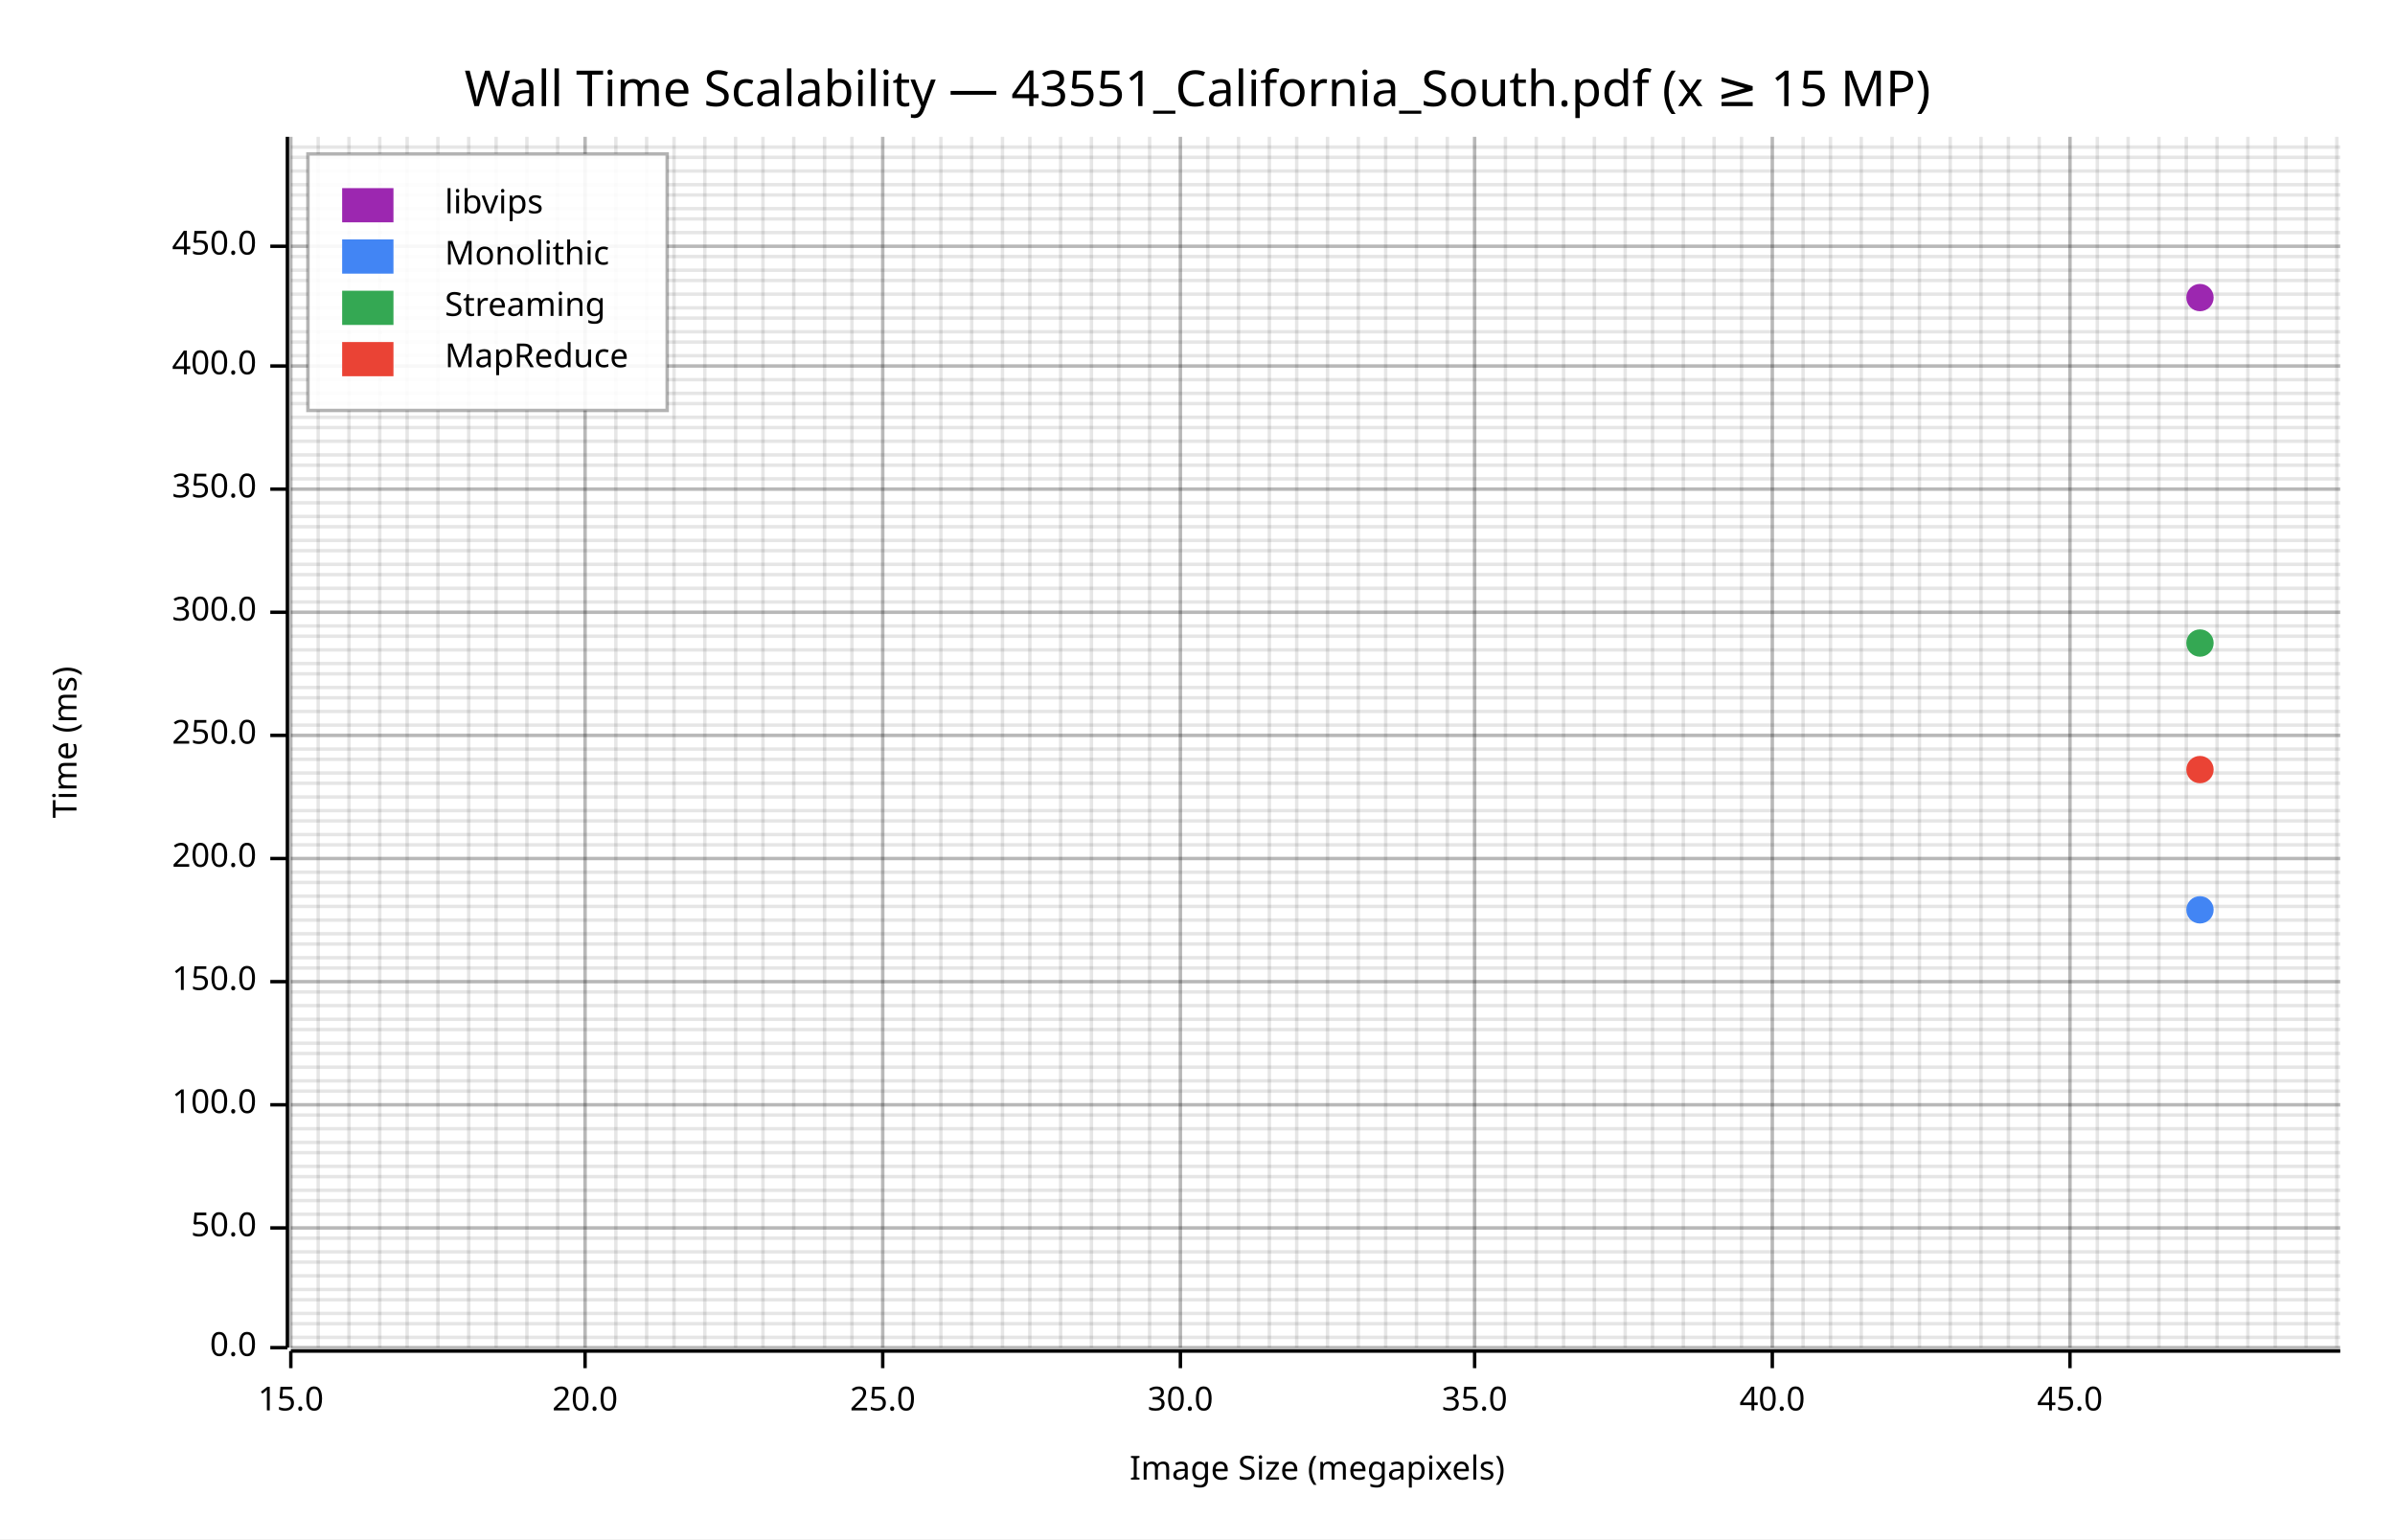
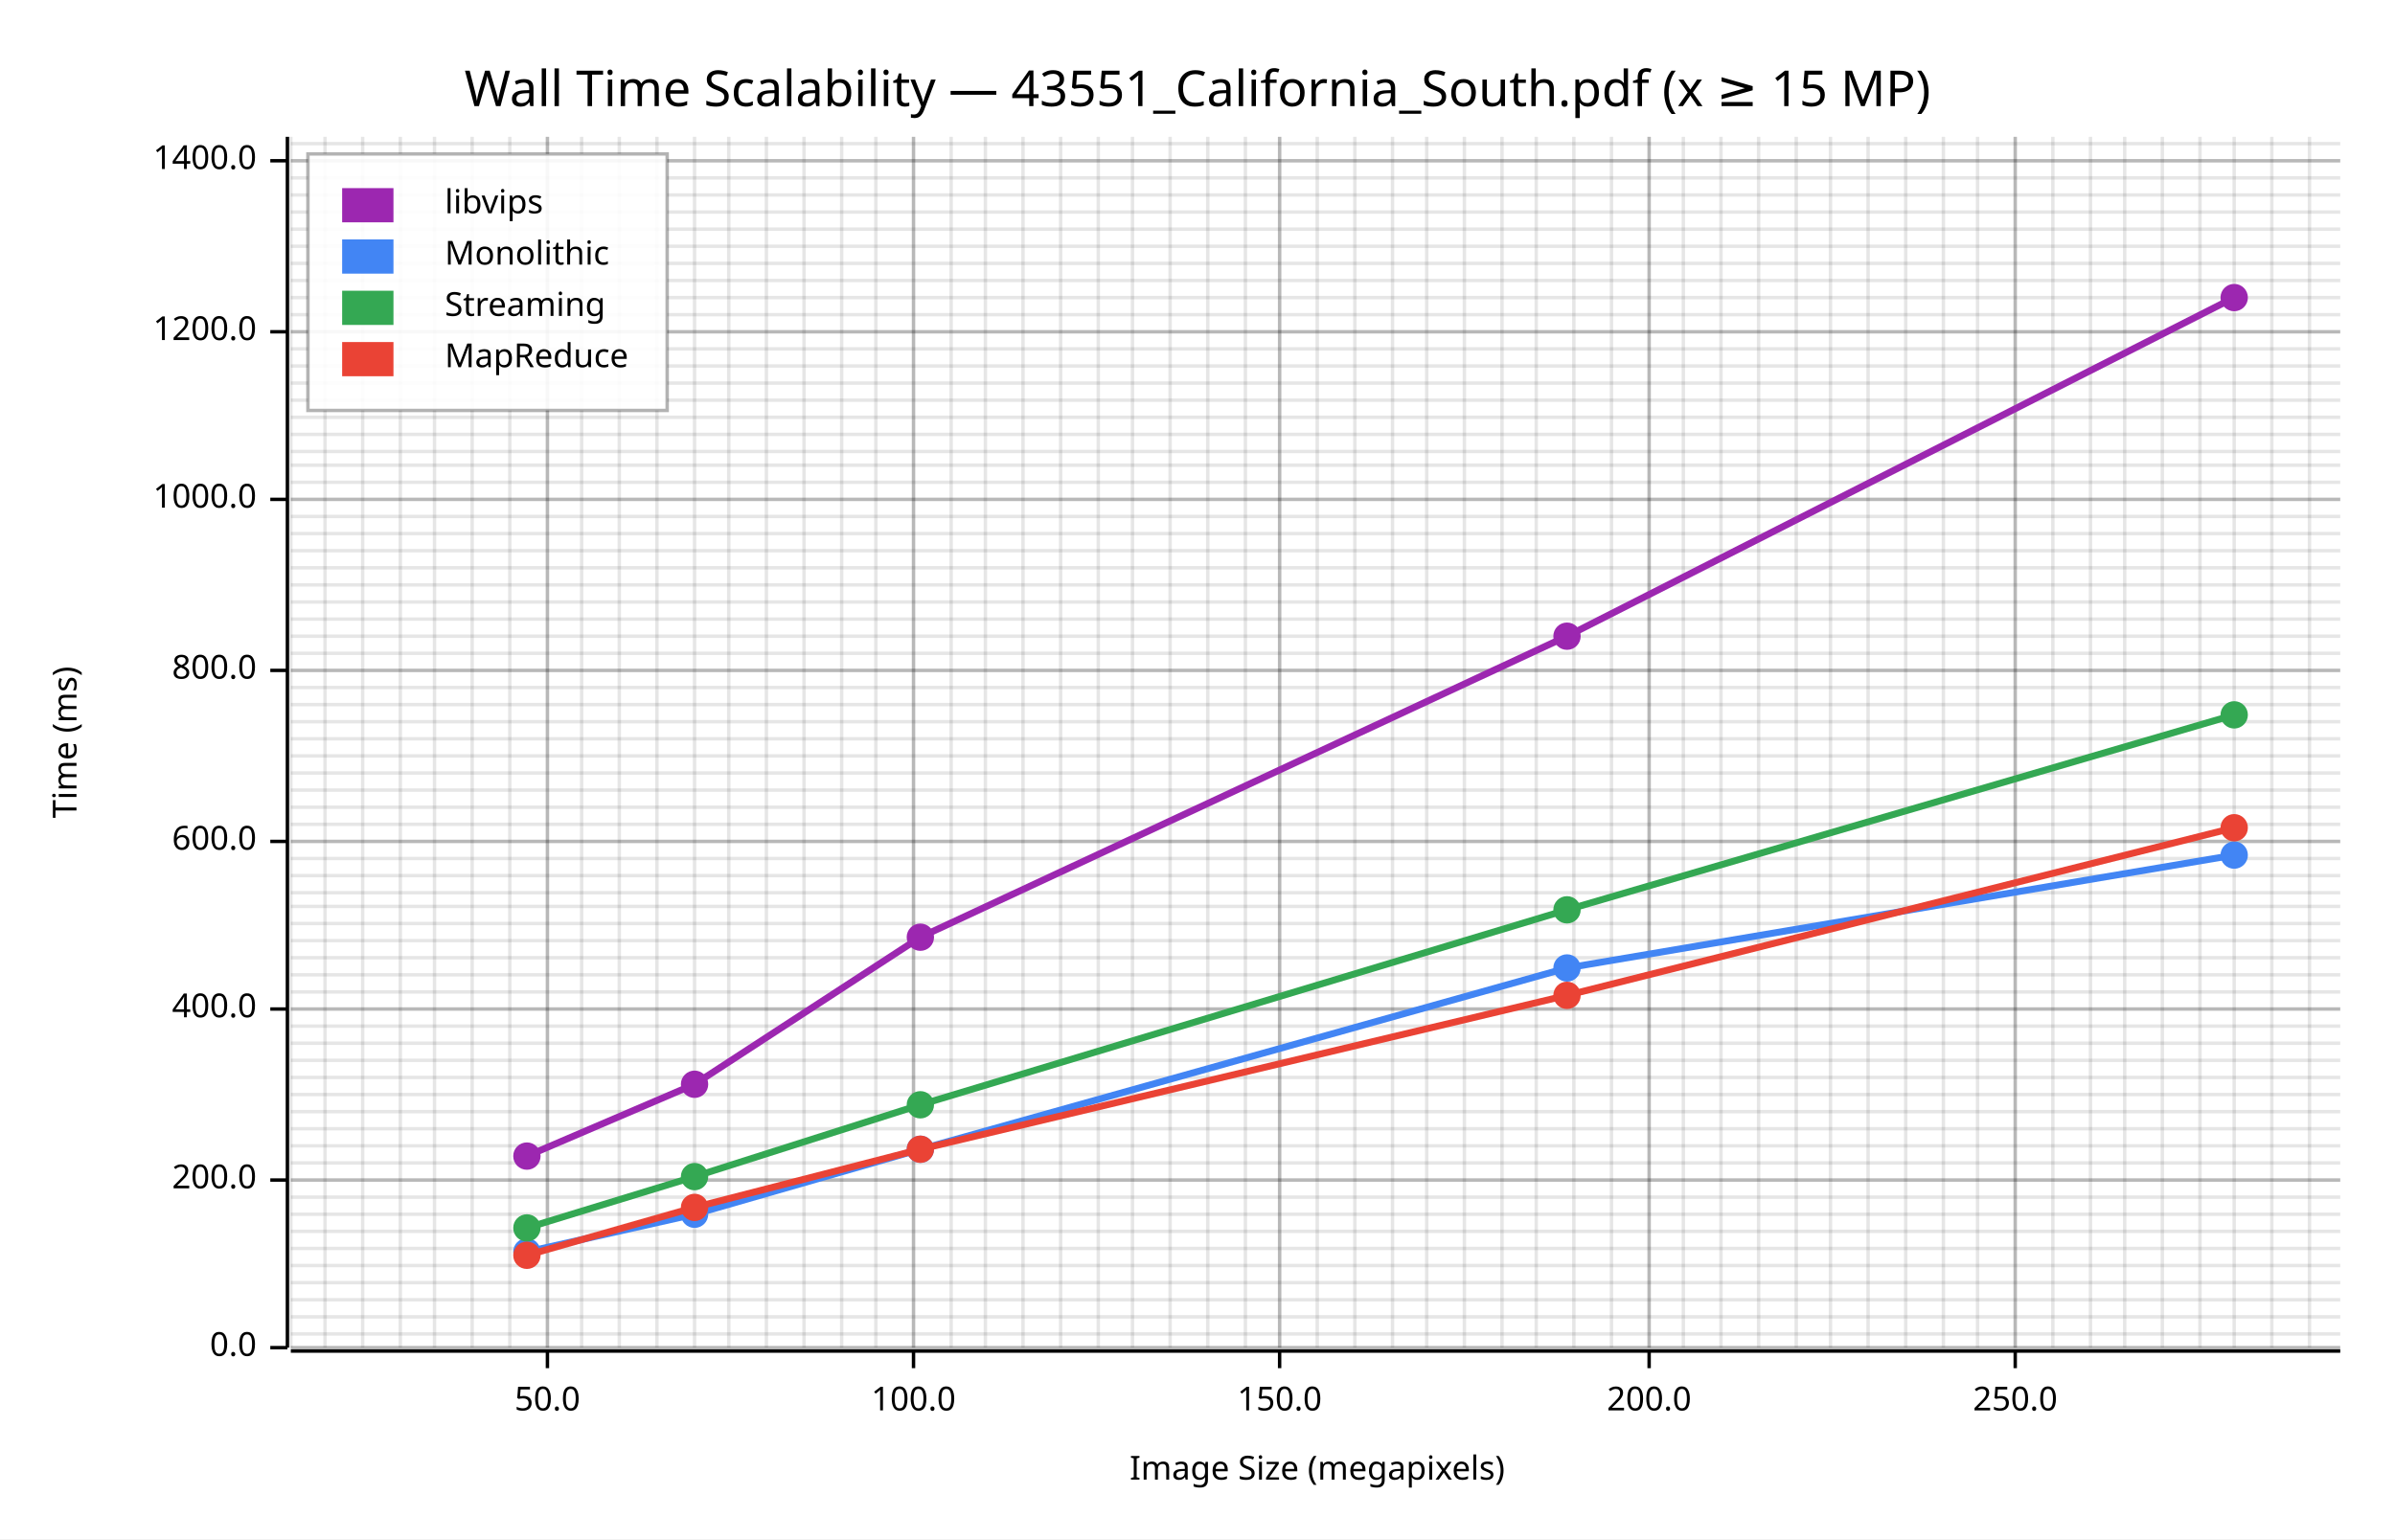
<svg xmlns="http://www.w3.org/2000/svg" width="700" height="450" viewBox="0 0 700 450">
  <rect x="0" y="0" width="700" height="450" opacity="1" fill="#FFFFFF" stroke="none" />
  <text x="350" y="20" dy="0.76em" text-anchor="middle" font-family="sans-serif" font-size="14.516" opacity="1" fill="#000000">
Wall Time Scalability — 43551_California_South.pdf  (x ≥ 15 MP)
</text>
  <line opacity="0.1" stroke="#000000" stroke-width="1" x1="85" y1="394" x2="85" y2="40" />
-   <line opacity="0.1" stroke="#000000" stroke-width="1" x1="93" y1="394" x2="93" y2="40" />
-   <line opacity="0.1" stroke="#000000" stroke-width="1" x1="102" y1="394" x2="102" y2="40" />
-   <line opacity="0.1" stroke="#000000" stroke-width="1" x1="111" y1="394" x2="111" y2="40" />
-   <line opacity="0.1" stroke="#000000" stroke-width="1" x1="119" y1="394" x2="119" y2="40" />
-   <line opacity="0.1" stroke="#000000" stroke-width="1" x1="128" y1="394" x2="128" y2="40" />
-   <line opacity="0.1" stroke="#000000" stroke-width="1" x1="137" y1="394" x2="137" y2="40" />
-   <line opacity="0.1" stroke="#000000" stroke-width="1" x1="145" y1="394" x2="145" y2="40" />
-   <line opacity="0.1" stroke="#000000" stroke-width="1" x1="154" y1="394" x2="154" y2="40" />
-   <line opacity="0.1" stroke="#000000" stroke-width="1" x1="163" y1="394" x2="163" y2="40" />
-   <line opacity="0.1" stroke="#000000" stroke-width="1" x1="171" y1="394" x2="171" y2="40" />
-   <line opacity="0.1" stroke="#000000" stroke-width="1" x1="180" y1="394" x2="180" y2="40" />
-   <line opacity="0.1" stroke="#000000" stroke-width="1" x1="189" y1="394" x2="189" y2="40" />
-   <line opacity="0.1" stroke="#000000" stroke-width="1" x1="197" y1="394" x2="197" y2="40" />
-   <line opacity="0.1" stroke="#000000" stroke-width="1" x1="206" y1="394" x2="206" y2="40" />
-   <line opacity="0.1" stroke="#000000" stroke-width="1" x1="215" y1="394" x2="215" y2="40" />
-   <line opacity="0.1" stroke="#000000" stroke-width="1" x1="223" y1="394" x2="223" y2="40" />
-   <line opacity="0.1" stroke="#000000" stroke-width="1" x1="232" y1="394" x2="232" y2="40" />
-   <line opacity="0.1" stroke="#000000" stroke-width="1" x1="241" y1="394" x2="241" y2="40" />
-   <line opacity="0.1" stroke="#000000" stroke-width="1" x1="249" y1="394" x2="249" y2="40" />
-   <line opacity="0.1" stroke="#000000" stroke-width="1" x1="258" y1="394" x2="258" y2="40" />
+   <line opacity="0.1" stroke="#000000" stroke-width="1" x1="95" y1="394" x2="95" y2="40" />
+   <line opacity="0.1" stroke="#000000" stroke-width="1" x1="106" y1="394" x2="106" y2="40" />
+   <line opacity="0.1" stroke="#000000" stroke-width="1" x1="117" y1="394" x2="117" y2="40" />
+   <line opacity="0.1" stroke="#000000" stroke-width="1" x1="127" y1="394" x2="127" y2="40" />
+   <line opacity="0.1" stroke="#000000" stroke-width="1" x1="138" y1="394" x2="138" y2="40" />
+   <line opacity="0.1" stroke="#000000" stroke-width="1" x1="149" y1="394" x2="149" y2="40" />
+   <line opacity="0.1" stroke="#000000" stroke-width="1" x1="160" y1="394" x2="160" y2="40" />
+   <line opacity="0.1" stroke="#000000" stroke-width="1" x1="170" y1="394" x2="170" y2="40" />
+   <line opacity="0.1" stroke="#000000" stroke-width="1" x1="181" y1="394" x2="181" y2="40" />
+   <line opacity="0.1" stroke="#000000" stroke-width="1" x1="192" y1="394" x2="192" y2="40" />
+   <line opacity="0.1" stroke="#000000" stroke-width="1" x1="203" y1="394" x2="203" y2="40" />
+   <line opacity="0.1" stroke="#000000" stroke-width="1" x1="213" y1="394" x2="213" y2="40" />
+   <line opacity="0.1" stroke="#000000" stroke-width="1" x1="224" y1="394" x2="224" y2="40" />
+   <line opacity="0.1" stroke="#000000" stroke-width="1" x1="235" y1="394" x2="235" y2="40" />
+   <line opacity="0.1" stroke="#000000" stroke-width="1" x1="246" y1="394" x2="246" y2="40" />
+   <line opacity="0.1" stroke="#000000" stroke-width="1" x1="256" y1="394" x2="256" y2="40" />
  <line opacity="0.1" stroke="#000000" stroke-width="1" x1="267" y1="394" x2="267" y2="40" />
-   <line opacity="0.1" stroke="#000000" stroke-width="1" x1="275" y1="394" x2="275" y2="40" />
-   <line opacity="0.1" stroke="#000000" stroke-width="1" x1="284" y1="394" x2="284" y2="40" />
-   <line opacity="0.1" stroke="#000000" stroke-width="1" x1="293" y1="394" x2="293" y2="40" />
-   <line opacity="0.1" stroke="#000000" stroke-width="1" x1="301" y1="394" x2="301" y2="40" />
+   <line opacity="0.1" stroke="#000000" stroke-width="1" x1="278" y1="394" x2="278" y2="40" />
+   <line opacity="0.1" stroke="#000000" stroke-width="1" x1="288" y1="394" x2="288" y2="40" />
+   <line opacity="0.1" stroke="#000000" stroke-width="1" x1="299" y1="394" x2="299" y2="40" />
  <line opacity="0.1" stroke="#000000" stroke-width="1" x1="310" y1="394" x2="310" y2="40" />
-   <line opacity="0.1" stroke="#000000" stroke-width="1" x1="319" y1="394" x2="319" y2="40" />
-   <line opacity="0.1" stroke="#000000" stroke-width="1" x1="327" y1="394" x2="327" y2="40" />
-   <line opacity="0.1" stroke="#000000" stroke-width="1" x1="336" y1="394" x2="336" y2="40" />
-   <line opacity="0.1" stroke="#000000" stroke-width="1" x1="345" y1="394" x2="345" y2="40" />
+   <line opacity="0.1" stroke="#000000" stroke-width="1" x1="321" y1="394" x2="321" y2="40" />
+   <line opacity="0.1" stroke="#000000" stroke-width="1" x1="331" y1="394" x2="331" y2="40" />
+   <line opacity="0.1" stroke="#000000" stroke-width="1" x1="342" y1="394" x2="342" y2="40" />
  <line opacity="0.1" stroke="#000000" stroke-width="1" x1="353" y1="394" x2="353" y2="40" />
-   <line opacity="0.1" stroke="#000000" stroke-width="1" x1="362" y1="394" x2="362" y2="40" />
-   <line opacity="0.1" stroke="#000000" stroke-width="1" x1="371" y1="394" x2="371" y2="40" />
-   <line opacity="0.1" stroke="#000000" stroke-width="1" x1="379" y1="394" x2="379" y2="40" />
-   <line opacity="0.1" stroke="#000000" stroke-width="1" x1="388" y1="394" x2="388" y2="40" />
-   <line opacity="0.1" stroke="#000000" stroke-width="1" x1="397" y1="394" x2="397" y2="40" />
-   <line opacity="0.1" stroke="#000000" stroke-width="1" x1="405" y1="394" x2="405" y2="40" />
-   <line opacity="0.1" stroke="#000000" stroke-width="1" x1="414" y1="394" x2="414" y2="40" />
-   <line opacity="0.1" stroke="#000000" stroke-width="1" x1="423" y1="394" x2="423" y2="40" />
-   <line opacity="0.1" stroke="#000000" stroke-width="1" x1="431" y1="394" x2="431" y2="40" />
-   <line opacity="0.1" stroke="#000000" stroke-width="1" x1="440" y1="394" x2="440" y2="40" />
+   <line opacity="0.1" stroke="#000000" stroke-width="1" x1="364" y1="394" x2="364" y2="40" />
+   <line opacity="0.1" stroke="#000000" stroke-width="1" x1="374" y1="394" x2="374" y2="40" />
+   <line opacity="0.1" stroke="#000000" stroke-width="1" x1="385" y1="394" x2="385" y2="40" />
+   <line opacity="0.1" stroke="#000000" stroke-width="1" x1="396" y1="394" x2="396" y2="40" />
+   <line opacity="0.1" stroke="#000000" stroke-width="1" x1="407" y1="394" x2="407" y2="40" />
+   <line opacity="0.1" stroke="#000000" stroke-width="1" x1="417" y1="394" x2="417" y2="40" />
+   <line opacity="0.1" stroke="#000000" stroke-width="1" x1="428" y1="394" x2="428" y2="40" />
+   <line opacity="0.1" stroke="#000000" stroke-width="1" x1="439" y1="394" x2="439" y2="40" />
  <line opacity="0.1" stroke="#000000" stroke-width="1" x1="449" y1="394" x2="449" y2="40" />
-   <line opacity="0.1" stroke="#000000" stroke-width="1" x1="457" y1="394" x2="457" y2="40" />
-   <line opacity="0.1" stroke="#000000" stroke-width="1" x1="466" y1="394" x2="466" y2="40" />
-   <line opacity="0.1" stroke="#000000" stroke-width="1" x1="475" y1="394" x2="475" y2="40" />
-   <line opacity="0.1" stroke="#000000" stroke-width="1" x1="483" y1="394" x2="483" y2="40" />
+   <line opacity="0.1" stroke="#000000" stroke-width="1" x1="460" y1="394" x2="460" y2="40" />
+   <line opacity="0.1" stroke="#000000" stroke-width="1" x1="471" y1="394" x2="471" y2="40" />
+   <line opacity="0.1" stroke="#000000" stroke-width="1" x1="482" y1="394" x2="482" y2="40" />
  <line opacity="0.1" stroke="#000000" stroke-width="1" x1="492" y1="394" x2="492" y2="40" />
-   <line opacity="0.1" stroke="#000000" stroke-width="1" x1="501" y1="394" x2="501" y2="40" />
-   <line opacity="0.1" stroke="#000000" stroke-width="1" x1="509" y1="394" x2="509" y2="40" />
-   <line opacity="0.1" stroke="#000000" stroke-width="1" x1="518" y1="394" x2="518" y2="40" />
-   <line opacity="0.1" stroke="#000000" stroke-width="1" x1="527" y1="394" x2="527" y2="40" />
+   <line opacity="0.1" stroke="#000000" stroke-width="1" x1="503" y1="394" x2="503" y2="40" />
+   <line opacity="0.1" stroke="#000000" stroke-width="1" x1="514" y1="394" x2="514" y2="40" />
+   <line opacity="0.1" stroke="#000000" stroke-width="1" x1="525" y1="394" x2="525" y2="40" />
  <line opacity="0.1" stroke="#000000" stroke-width="1" x1="535" y1="394" x2="535" y2="40" />
-   <line opacity="0.1" stroke="#000000" stroke-width="1" x1="544" y1="394" x2="544" y2="40" />
-   <line opacity="0.1" stroke="#000000" stroke-width="1" x1="553" y1="394" x2="553" y2="40" />
-   <line opacity="0.1" stroke="#000000" stroke-width="1" x1="561" y1="394" x2="561" y2="40" />
-   <line opacity="0.1" stroke="#000000" stroke-width="1" x1="570" y1="394" x2="570" y2="40" />
-   <line opacity="0.1" stroke="#000000" stroke-width="1" x1="579" y1="394" x2="579" y2="40" />
-   <line opacity="0.1" stroke="#000000" stroke-width="1" x1="587" y1="394" x2="587" y2="40" />
-   <line opacity="0.1" stroke="#000000" stroke-width="1" x1="596" y1="394" x2="596" y2="40" />
-   <line opacity="0.1" stroke="#000000" stroke-width="1" x1="605" y1="394" x2="605" y2="40" />
-   <line opacity="0.1" stroke="#000000" stroke-width="1" x1="613" y1="394" x2="613" y2="40" />
-   <line opacity="0.1" stroke="#000000" stroke-width="1" x1="622" y1="394" x2="622" y2="40" />
-   <line opacity="0.1" stroke="#000000" stroke-width="1" x1="631" y1="394" x2="631" y2="40" />
-   <line opacity="0.1" stroke="#000000" stroke-width="1" x1="639" y1="394" x2="639" y2="40" />
-   <line opacity="0.1" stroke="#000000" stroke-width="1" x1="648" y1="394" x2="648" y2="40" />
-   <line opacity="0.1" stroke="#000000" stroke-width="1" x1="657" y1="394" x2="657" y2="40" />
-   <line opacity="0.1" stroke="#000000" stroke-width="1" x1="665" y1="394" x2="665" y2="40" />
-   <line opacity="0.1" stroke="#000000" stroke-width="1" x1="674" y1="394" x2="674" y2="40" />
-   <line opacity="0.1" stroke="#000000" stroke-width="1" x1="683" y1="394" x2="683" y2="40" />
+   <line opacity="0.1" stroke="#000000" stroke-width="1" x1="546" y1="394" x2="546" y2="40" />
+   <line opacity="0.1" stroke="#000000" stroke-width="1" x1="557" y1="394" x2="557" y2="40" />
+   <line opacity="0.1" stroke="#000000" stroke-width="1" x1="568" y1="394" x2="568" y2="40" />
+   <line opacity="0.1" stroke="#000000" stroke-width="1" x1="578" y1="394" x2="578" y2="40" />
+   <line opacity="0.1" stroke="#000000" stroke-width="1" x1="589" y1="394" x2="589" y2="40" />
+   <line opacity="0.1" stroke="#000000" stroke-width="1" x1="600" y1="394" x2="600" y2="40" />
+   <line opacity="0.1" stroke="#000000" stroke-width="1" x1="611" y1="394" x2="611" y2="40" />
+   <line opacity="0.1" stroke="#000000" stroke-width="1" x1="621" y1="394" x2="621" y2="40" />
+   <line opacity="0.1" stroke="#000000" stroke-width="1" x1="632" y1="394" x2="632" y2="40" />
+   <line opacity="0.1" stroke="#000000" stroke-width="1" x1="643" y1="394" x2="643" y2="40" />
+   <line opacity="0.1" stroke="#000000" stroke-width="1" x1="653" y1="394" x2="653" y2="40" />
+   <line opacity="0.1" stroke="#000000" stroke-width="1" x1="664" y1="394" x2="664" y2="40" />
+   <line opacity="0.1" stroke="#000000" stroke-width="1" x1="675" y1="394" x2="675" y2="40" />
  <line opacity="0.1" stroke="#000000" stroke-width="1" x1="85" y1="394" x2="684" y2="394" />
-   <line opacity="0.1" stroke="#000000" stroke-width="1" x1="85" y1="391" x2="684" y2="391" />
-   <line opacity="0.1" stroke="#000000" stroke-width="1" x1="85" y1="387" x2="684" y2="387" />
-   <line opacity="0.1" stroke="#000000" stroke-width="1" x1="85" y1="384" x2="684" y2="384" />
+   <line opacity="0.1" stroke="#000000" stroke-width="1" x1="85" y1="390" x2="684" y2="390" />
+   <line opacity="0.1" stroke="#000000" stroke-width="1" x1="85" y1="385" x2="684" y2="385" />
  <line opacity="0.1" stroke="#000000" stroke-width="1" x1="85" y1="380" x2="684" y2="380" />
-   <line opacity="0.1" stroke="#000000" stroke-width="1" x1="85" y1="377" x2="684" y2="377" />
-   <line opacity="0.1" stroke="#000000" stroke-width="1" x1="85" y1="373" x2="684" y2="373" />
-   <line opacity="0.1" stroke="#000000" stroke-width="1" x1="85" y1="369" x2="684" y2="369" />
-   <line opacity="0.1" stroke="#000000" stroke-width="1" x1="85" y1="366" x2="684" y2="366" />
-   <line opacity="0.1" stroke="#000000" stroke-width="1" x1="85" y1="362" x2="684" y2="362" />
-   <line opacity="0.1" stroke="#000000" stroke-width="1" x1="85" y1="359" x2="684" y2="359" />
+   <line opacity="0.1" stroke="#000000" stroke-width="1" x1="85" y1="375" x2="684" y2="375" />
+   <line opacity="0.1" stroke="#000000" stroke-width="1" x1="85" y1="370" x2="684" y2="370" />
+   <line opacity="0.1" stroke="#000000" stroke-width="1" x1="85" y1="365" x2="684" y2="365" />
+   <line opacity="0.1" stroke="#000000" stroke-width="1" x1="85" y1="360" x2="684" y2="360" />
  <line opacity="0.1" stroke="#000000" stroke-width="1" x1="85" y1="355" x2="684" y2="355" />
-   <line opacity="0.1" stroke="#000000" stroke-width="1" x1="85" y1="351" x2="684" y2="351" />
-   <line opacity="0.1" stroke="#000000" stroke-width="1" x1="85" y1="348" x2="684" y2="348" />
-   <line opacity="0.1" stroke="#000000" stroke-width="1" x1="85" y1="344" x2="684" y2="344" />
-   <line opacity="0.1" stroke="#000000" stroke-width="1" x1="85" y1="341" x2="684" y2="341" />
-   <line opacity="0.1" stroke="#000000" stroke-width="1" x1="85" y1="337" x2="684" y2="337" />
-   <line opacity="0.1" stroke="#000000" stroke-width="1" x1="85" y1="334" x2="684" y2="334" />
+   <line opacity="0.1" stroke="#000000" stroke-width="1" x1="85" y1="350" x2="684" y2="350" />
+   <line opacity="0.1" stroke="#000000" stroke-width="1" x1="85" y1="345" x2="684" y2="345" />
+   <line opacity="0.1" stroke="#000000" stroke-width="1" x1="85" y1="340" x2="684" y2="340" />
+   <line opacity="0.1" stroke="#000000" stroke-width="1" x1="85" y1="335" x2="684" y2="335" />
  <line opacity="0.1" stroke="#000000" stroke-width="1" x1="85" y1="330" x2="684" y2="330" />
-   <line opacity="0.1" stroke="#000000" stroke-width="1" x1="85" y1="326" x2="684" y2="326" />
-   <line opacity="0.1" stroke="#000000" stroke-width="1" x1="85" y1="323" x2="684" y2="323" />
-   <line opacity="0.1" stroke="#000000" stroke-width="1" x1="85" y1="319" x2="684" y2="319" />
-   <line opacity="0.1" stroke="#000000" stroke-width="1" x1="85" y1="316" x2="684" y2="316" />
-   <line opacity="0.1" stroke="#000000" stroke-width="1" x1="85" y1="312" x2="684" y2="312" />
-   <line opacity="0.1" stroke="#000000" stroke-width="1" x1="85" y1="308" x2="684" y2="308" />
+   <line opacity="0.1" stroke="#000000" stroke-width="1" x1="85" y1="325" x2="684" y2="325" />
+   <line opacity="0.1" stroke="#000000" stroke-width="1" x1="85" y1="320" x2="684" y2="320" />
+   <line opacity="0.1" stroke="#000000" stroke-width="1" x1="85" y1="315" x2="684" y2="315" />
+   <line opacity="0.1" stroke="#000000" stroke-width="1" x1="85" y1="310" x2="684" y2="310" />
  <line opacity="0.1" stroke="#000000" stroke-width="1" x1="85" y1="305" x2="684" y2="305" />
-   <line opacity="0.1" stroke="#000000" stroke-width="1" x1="85" y1="301" x2="684" y2="301" />
-   <line opacity="0.1" stroke="#000000" stroke-width="1" x1="85" y1="298" x2="684" y2="298" />
-   <line opacity="0.1" stroke="#000000" stroke-width="1" x1="85" y1="294" x2="684" y2="294" />
+   <line opacity="0.1" stroke="#000000" stroke-width="1" x1="85" y1="300" x2="684" y2="300" />
+   <line opacity="0.1" stroke="#000000" stroke-width="1" x1="85" y1="295" x2="684" y2="295" />
  <line opacity="0.1" stroke="#000000" stroke-width="1" x1="85" y1="290" x2="684" y2="290" />
-   <line opacity="0.1" stroke="#000000" stroke-width="1" x1="85" y1="287" x2="684" y2="287" />
-   <line opacity="0.1" stroke="#000000" stroke-width="1" x1="85" y1="283" x2="684" y2="283" />
+   <line opacity="0.1" stroke="#000000" stroke-width="1" x1="85" y1="285" x2="684" y2="285" />
  <line opacity="0.1" stroke="#000000" stroke-width="1" x1="85" y1="280" x2="684" y2="280" />
-   <line opacity="0.1" stroke="#000000" stroke-width="1" x1="85" y1="276" x2="684" y2="276" />
-   <line opacity="0.1" stroke="#000000" stroke-width="1" x1="85" y1="273" x2="684" y2="273" />
-   <line opacity="0.1" stroke="#000000" stroke-width="1" x1="85" y1="269" x2="684" y2="269" />
+   <line opacity="0.1" stroke="#000000" stroke-width="1" x1="85" y1="275" x2="684" y2="275" />
+   <line opacity="0.1" stroke="#000000" stroke-width="1" x1="85" y1="270" x2="684" y2="270" />
  <line opacity="0.1" stroke="#000000" stroke-width="1" x1="85" y1="265" x2="684" y2="265" />
-   <line opacity="0.1" stroke="#000000" stroke-width="1" x1="85" y1="262" x2="684" y2="262" />
-   <line opacity="0.1" stroke="#000000" stroke-width="1" x1="85" y1="258" x2="684" y2="258" />
-   <line opacity="0.1" stroke="#000000" stroke-width="1" x1="85" y1="255" x2="684" y2="255" />
+   <line opacity="0.1" stroke="#000000" stroke-width="1" x1="85" y1="261" x2="684" y2="261" />
+   <line opacity="0.1" stroke="#000000" stroke-width="1" x1="85" y1="256" x2="684" y2="256" />
  <line opacity="0.1" stroke="#000000" stroke-width="1" x1="85" y1="251" x2="684" y2="251" />
-   <line opacity="0.1" stroke="#000000" stroke-width="1" x1="85" y1="247" x2="684" y2="247" />
-   <line opacity="0.1" stroke="#000000" stroke-width="1" x1="85" y1="244" x2="684" y2="244" />
-   <line opacity="0.1" stroke="#000000" stroke-width="1" x1="85" y1="240" x2="684" y2="240" />
-   <line opacity="0.1" stroke="#000000" stroke-width="1" x1="85" y1="237" x2="684" y2="237" />
-   <line opacity="0.1" stroke="#000000" stroke-width="1" x1="85" y1="233" x2="684" y2="233" />
-   <line opacity="0.1" stroke="#000000" stroke-width="1" x1="85" y1="229" x2="684" y2="229" />
+   <line opacity="0.1" stroke="#000000" stroke-width="1" x1="85" y1="246" x2="684" y2="246" />
+   <line opacity="0.1" stroke="#000000" stroke-width="1" x1="85" y1="241" x2="684" y2="241" />
+   <line opacity="0.1" stroke="#000000" stroke-width="1" x1="85" y1="236" x2="684" y2="236" />
+   <line opacity="0.1" stroke="#000000" stroke-width="1" x1="85" y1="231" x2="684" y2="231" />
  <line opacity="0.1" stroke="#000000" stroke-width="1" x1="85" y1="226" x2="684" y2="226" />
-   <line opacity="0.1" stroke="#000000" stroke-width="1" x1="85" y1="222" x2="684" y2="222" />
-   <line opacity="0.1" stroke="#000000" stroke-width="1" x1="85" y1="219" x2="684" y2="219" />
-   <line opacity="0.1" stroke="#000000" stroke-width="1" x1="85" y1="215" x2="684" y2="215" />
-   <line opacity="0.1" stroke="#000000" stroke-width="1" x1="85" y1="212" x2="684" y2="212" />
-   <line opacity="0.1" stroke="#000000" stroke-width="1" x1="85" y1="208" x2="684" y2="208" />
-   <line opacity="0.1" stroke="#000000" stroke-width="1" x1="85" y1="204" x2="684" y2="204" />
+   <line opacity="0.1" stroke="#000000" stroke-width="1" x1="85" y1="221" x2="684" y2="221" />
+   <line opacity="0.1" stroke="#000000" stroke-width="1" x1="85" y1="216" x2="684" y2="216" />
+   <line opacity="0.1" stroke="#000000" stroke-width="1" x1="85" y1="211" x2="684" y2="211" />
+   <line opacity="0.1" stroke="#000000" stroke-width="1" x1="85" y1="206" x2="684" y2="206" />
  <line opacity="0.1" stroke="#000000" stroke-width="1" x1="85" y1="201" x2="684" y2="201" />
-   <line opacity="0.1" stroke="#000000" stroke-width="1" x1="85" y1="197" x2="684" y2="197" />
-   <line opacity="0.1" stroke="#000000" stroke-width="1" x1="85" y1="194" x2="684" y2="194" />
-   <line opacity="0.1" stroke="#000000" stroke-width="1" x1="85" y1="190" x2="684" y2="190" />
+   <line opacity="0.1" stroke="#000000" stroke-width="1" x1="85" y1="196" x2="684" y2="196" />
+   <line opacity="0.1" stroke="#000000" stroke-width="1" x1="85" y1="191" x2="684" y2="191" />
  <line opacity="0.1" stroke="#000000" stroke-width="1" x1="85" y1="186" x2="684" y2="186" />
-   <line opacity="0.1" stroke="#000000" stroke-width="1" x1="85" y1="183" x2="684" y2="183" />
-   <line opacity="0.1" stroke="#000000" stroke-width="1" x1="85" y1="179" x2="684" y2="179" />
+   <line opacity="0.1" stroke="#000000" stroke-width="1" x1="85" y1="181" x2="684" y2="181" />
  <line opacity="0.1" stroke="#000000" stroke-width="1" x1="85" y1="176" x2="684" y2="176" />
-   <line opacity="0.1" stroke="#000000" stroke-width="1" x1="85" y1="172" x2="684" y2="172" />
-   <line opacity="0.1" stroke="#000000" stroke-width="1" x1="85" y1="168" x2="684" y2="168" />
-   <line opacity="0.1" stroke="#000000" stroke-width="1" x1="85" y1="165" x2="684" y2="165" />
+   <line opacity="0.1" stroke="#000000" stroke-width="1" x1="85" y1="171" x2="684" y2="171" />
+   <line opacity="0.1" stroke="#000000" stroke-width="1" x1="85" y1="166" x2="684" y2="166" />
  <line opacity="0.1" stroke="#000000" stroke-width="1" x1="85" y1="161" x2="684" y2="161" />
-   <line opacity="0.1" stroke="#000000" stroke-width="1" x1="85" y1="158" x2="684" y2="158" />
-   <line opacity="0.1" stroke="#000000" stroke-width="1" x1="85" y1="154" x2="684" y2="154" />
+   <line opacity="0.1" stroke="#000000" stroke-width="1" x1="85" y1="156" x2="684" y2="156" />
  <line opacity="0.1" stroke="#000000" stroke-width="1" x1="85" y1="151" x2="684" y2="151" />
-   <line opacity="0.1" stroke="#000000" stroke-width="1" x1="85" y1="147" x2="684" y2="147" />
-   <line opacity="0.1" stroke="#000000" stroke-width="1" x1="85" y1="143" x2="684" y2="143" />
-   <line opacity="0.1" stroke="#000000" stroke-width="1" x1="85" y1="140" x2="684" y2="140" />
+   <line opacity="0.1" stroke="#000000" stroke-width="1" x1="85" y1="146" x2="684" y2="146" />
+   <line opacity="0.1" stroke="#000000" stroke-width="1" x1="85" y1="141" x2="684" y2="141" />
  <line opacity="0.1" stroke="#000000" stroke-width="1" x1="85" y1="136" x2="684" y2="136" />
-   <line opacity="0.1" stroke="#000000" stroke-width="1" x1="85" y1="133" x2="684" y2="133" />
-   <line opacity="0.1" stroke="#000000" stroke-width="1" x1="85" y1="129" x2="684" y2="129" />
-   <line opacity="0.1" stroke="#000000" stroke-width="1" x1="85" y1="125" x2="684" y2="125" />
+   <line opacity="0.1" stroke="#000000" stroke-width="1" x1="85" y1="132" x2="684" y2="132" />
+   <line opacity="0.1" stroke="#000000" stroke-width="1" x1="85" y1="127" x2="684" y2="127" />
  <line opacity="0.1" stroke="#000000" stroke-width="1" x1="85" y1="122" x2="684" y2="122" />
-   <line opacity="0.1" stroke="#000000" stroke-width="1" x1="85" y1="118" x2="684" y2="118" />
-   <line opacity="0.1" stroke="#000000" stroke-width="1" x1="85" y1="115" x2="684" y2="115" />
-   <line opacity="0.1" stroke="#000000" stroke-width="1" x1="85" y1="111" x2="684" y2="111" />
+   <line opacity="0.1" stroke="#000000" stroke-width="1" x1="85" y1="117" x2="684" y2="117" />
+   <line opacity="0.1" stroke="#000000" stroke-width="1" x1="85" y1="112" x2="684" y2="112" />
  <line opacity="0.1" stroke="#000000" stroke-width="1" x1="85" y1="107" x2="684" y2="107" />
-   <line opacity="0.1" stroke="#000000" stroke-width="1" x1="85" y1="104" x2="684" y2="104" />
-   <line opacity="0.1" stroke="#000000" stroke-width="1" x1="85" y1="100" x2="684" y2="100" />
+   <line opacity="0.1" stroke="#000000" stroke-width="1" x1="85" y1="102" x2="684" y2="102" />
  <line opacity="0.1" stroke="#000000" stroke-width="1" x1="85" y1="97" x2="684" y2="97" />
-   <line opacity="0.1" stroke="#000000" stroke-width="1" x1="85" y1="93" x2="684" y2="93" />
-   <line opacity="0.1" stroke="#000000" stroke-width="1" x1="85" y1="90" x2="684" y2="90" />
-   <line opacity="0.1" stroke="#000000" stroke-width="1" x1="85" y1="86" x2="684" y2="86" />
+   <line opacity="0.1" stroke="#000000" stroke-width="1" x1="85" y1="92" x2="684" y2="92" />
+   <line opacity="0.1" stroke="#000000" stroke-width="1" x1="85" y1="87" x2="684" y2="87" />
  <line opacity="0.1" stroke="#000000" stroke-width="1" x1="85" y1="82" x2="684" y2="82" />
-   <line opacity="0.1" stroke="#000000" stroke-width="1" x1="85" y1="79" x2="684" y2="79" />
-   <line opacity="0.1" stroke="#000000" stroke-width="1" x1="85" y1="75" x2="684" y2="75" />
+   <line opacity="0.1" stroke="#000000" stroke-width="1" x1="85" y1="77" x2="684" y2="77" />
  <line opacity="0.1" stroke="#000000" stroke-width="1" x1="85" y1="72" x2="684" y2="72" />
-   <line opacity="0.1" stroke="#000000" stroke-width="1" x1="85" y1="68" x2="684" y2="68" />
-   <line opacity="0.1" stroke="#000000" stroke-width="1" x1="85" y1="64" x2="684" y2="64" />
-   <line opacity="0.1" stroke="#000000" stroke-width="1" x1="85" y1="61" x2="684" y2="61" />
+   <line opacity="0.1" stroke="#000000" stroke-width="1" x1="85" y1="67" x2="684" y2="67" />
+   <line opacity="0.1" stroke="#000000" stroke-width="1" x1="85" y1="62" x2="684" y2="62" />
  <line opacity="0.1" stroke="#000000" stroke-width="1" x1="85" y1="57" x2="684" y2="57" />
-   <line opacity="0.1" stroke="#000000" stroke-width="1" x1="85" y1="54" x2="684" y2="54" />
-   <line opacity="0.1" stroke="#000000" stroke-width="1" x1="85" y1="50" x2="684" y2="50" />
-   <line opacity="0.1" stroke="#000000" stroke-width="1" x1="85" y1="46" x2="684" y2="46" />
-   <line opacity="0.1" stroke="#000000" stroke-width="1" x1="85" y1="43" x2="684" y2="43" />
+   <line opacity="0.1" stroke="#000000" stroke-width="1" x1="85" y1="52" x2="684" y2="52" />
+   <line opacity="0.1" stroke="#000000" stroke-width="1" x1="85" y1="47" x2="684" y2="47" />
+   <line opacity="0.1" stroke="#000000" stroke-width="1" x1="85" y1="42" x2="684" y2="42" />
  <text x="15" y="217" dy="0.76em" text-anchor="middle" font-family="sans-serif" font-size="9.677" opacity="1" fill="#000000" transform="rotate(270, 15, 217)">
Time (ms)
</text>
  <text x="385" y="435" dy="-0.5ex" text-anchor="middle" font-family="sans-serif" font-size="9.677" opacity="1" fill="#000000">
Image Size (megapixels)
</text>
-   <line opacity="0.2" stroke="#000000" stroke-width="1" x1="85" y1="394" x2="85" y2="40" />
-   <line opacity="0.2" stroke="#000000" stroke-width="1" x1="171" y1="394" x2="171" y2="40" />
-   <line opacity="0.2" stroke="#000000" stroke-width="1" x1="258" y1="394" x2="258" y2="40" />
-   <line opacity="0.2" stroke="#000000" stroke-width="1" x1="345" y1="394" x2="345" y2="40" />
-   <line opacity="0.2" stroke="#000000" stroke-width="1" x1="431" y1="394" x2="431" y2="40" />
-   <line opacity="0.2" stroke="#000000" stroke-width="1" x1="518" y1="394" x2="518" y2="40" />
-   <line opacity="0.2" stroke="#000000" stroke-width="1" x1="605" y1="394" x2="605" y2="40" />
+   <line opacity="0.2" stroke="#000000" stroke-width="1" x1="160" y1="394" x2="160" y2="40" />
+   <line opacity="0.2" stroke="#000000" stroke-width="1" x1="267" y1="394" x2="267" y2="40" />
+   <line opacity="0.2" stroke="#000000" stroke-width="1" x1="374" y1="394" x2="374" y2="40" />
+   <line opacity="0.2" stroke="#000000" stroke-width="1" x1="482" y1="394" x2="482" y2="40" />
+   <line opacity="0.2" stroke="#000000" stroke-width="1" x1="589" y1="394" x2="589" y2="40" />
  <line opacity="0.2" stroke="#000000" stroke-width="1" x1="85" y1="394" x2="684" y2="394" />
-   <line opacity="0.2" stroke="#000000" stroke-width="1" x1="85" y1="359" x2="684" y2="359" />
-   <line opacity="0.2" stroke="#000000" stroke-width="1" x1="85" y1="323" x2="684" y2="323" />
-   <line opacity="0.2" stroke="#000000" stroke-width="1" x1="85" y1="287" x2="684" y2="287" />
-   <line opacity="0.2" stroke="#000000" stroke-width="1" x1="85" y1="251" x2="684" y2="251" />
-   <line opacity="0.2" stroke="#000000" stroke-width="1" x1="85" y1="215" x2="684" y2="215" />
-   <line opacity="0.2" stroke="#000000" stroke-width="1" x1="85" y1="179" x2="684" y2="179" />
-   <line opacity="0.2" stroke="#000000" stroke-width="1" x1="85" y1="143" x2="684" y2="143" />
-   <line opacity="0.2" stroke="#000000" stroke-width="1" x1="85" y1="107" x2="684" y2="107" />
-   <line opacity="0.2" stroke="#000000" stroke-width="1" x1="85" y1="72" x2="684" y2="72" />
+   <line opacity="0.2" stroke="#000000" stroke-width="1" x1="85" y1="345" x2="684" y2="345" />
+   <line opacity="0.2" stroke="#000000" stroke-width="1" x1="85" y1="295" x2="684" y2="295" />
+   <line opacity="0.2" stroke="#000000" stroke-width="1" x1="85" y1="246" x2="684" y2="246" />
+   <line opacity="0.2" stroke="#000000" stroke-width="1" x1="85" y1="196" x2="684" y2="196" />
+   <line opacity="0.2" stroke="#000000" stroke-width="1" x1="85" y1="146" x2="684" y2="146" />
+   <line opacity="0.2" stroke="#000000" stroke-width="1" x1="85" y1="97" x2="684" y2="97" />
+   <line opacity="0.2" stroke="#000000" stroke-width="1" x1="85" y1="47" x2="684" y2="47" />
  <polyline fill="none" opacity="1" stroke="#000000" stroke-width="1" points="84,40 84,394 " />
  <text x="75" y="394" dy="0.5ex" text-anchor="end" font-family="sans-serif" font-size="9.677" opacity="1" fill="#000000">
0.0
</text>
  <polyline fill="none" opacity="1" stroke="#000000" stroke-width="1" points="79,394 84,394 " />
-   <text x="75" y="359" dy="0.5ex" text-anchor="end" font-family="sans-serif" font-size="9.677" opacity="1" fill="#000000">
+   <text x="75" y="345" dy="0.5ex" text-anchor="end" font-family="sans-serif" font-size="9.677" opacity="1" fill="#000000">
+ 200.0
+ </text>
+   <polyline fill="none" opacity="1" stroke="#000000" stroke-width="1" points="79,345 84,345 " />
+   <text x="75" y="295" dy="0.5ex" text-anchor="end" font-family="sans-serif" font-size="9.677" opacity="1" fill="#000000">
+ 400.0
+ </text>
+   <polyline fill="none" opacity="1" stroke="#000000" stroke-width="1" points="79,295 84,295 " />
+   <text x="75" y="246" dy="0.5ex" text-anchor="end" font-family="sans-serif" font-size="9.677" opacity="1" fill="#000000">
+ 600.0
+ </text>
+   <polyline fill="none" opacity="1" stroke="#000000" stroke-width="1" points="79,246 84,246 " />
+   <text x="75" y="196" dy="0.5ex" text-anchor="end" font-family="sans-serif" font-size="9.677" opacity="1" fill="#000000">
+ 800.0
+ </text>
+   <polyline fill="none" opacity="1" stroke="#000000" stroke-width="1" points="79,196 84,196 " />
+   <text x="75" y="146" dy="0.5ex" text-anchor="end" font-family="sans-serif" font-size="9.677" opacity="1" fill="#000000">
+ 1000.0
+ </text>
+   <polyline fill="none" opacity="1" stroke="#000000" stroke-width="1" points="79,146 84,146 " />
+   <text x="75" y="97" dy="0.5ex" text-anchor="end" font-family="sans-serif" font-size="9.677" opacity="1" fill="#000000">
+ 1200.0
+ </text>
+   <polyline fill="none" opacity="1" stroke="#000000" stroke-width="1" points="79,97 84,97 " />
+   <text x="75" y="47" dy="0.5ex" text-anchor="end" font-family="sans-serif" font-size="9.677" opacity="1" fill="#000000">
+ 1400.0
+ </text>
+   <polyline fill="none" opacity="1" stroke="#000000" stroke-width="1" points="79,47 84,47 " />
+   <polyline fill="none" opacity="1" stroke="#000000" stroke-width="1" points="85,395 684,395 " />
+   <text x="160" y="405" dy="0.76em" text-anchor="middle" font-family="sans-serif" font-size="9.677" opacity="1" fill="#000000">
50.0
</text>
-   <polyline fill="none" opacity="1" stroke="#000000" stroke-width="1" points="79,359 84,359 " />
-   <text x="75" y="323" dy="0.5ex" text-anchor="end" font-family="sans-serif" font-size="9.677" opacity="1" fill="#000000">
+   <polyline fill="none" opacity="1" stroke="#000000" stroke-width="1" points="160,395 160,400 " />
+   <text x="267" y="405" dy="0.76em" text-anchor="middle" font-family="sans-serif" font-size="9.677" opacity="1" fill="#000000">
100.0
</text>
-   <polyline fill="none" opacity="1" stroke="#000000" stroke-width="1" points="79,323 84,323 " />
-   <text x="75" y="287" dy="0.5ex" text-anchor="end" font-family="sans-serif" font-size="9.677" opacity="1" fill="#000000">
+   <polyline fill="none" opacity="1" stroke="#000000" stroke-width="1" points="267,395 267,400 " />
+   <text x="374" y="405" dy="0.76em" text-anchor="middle" font-family="sans-serif" font-size="9.677" opacity="1" fill="#000000">
150.0
</text>
-   <polyline fill="none" opacity="1" stroke="#000000" stroke-width="1" points="79,287 84,287 " />
-   <text x="75" y="251" dy="0.5ex" text-anchor="end" font-family="sans-serif" font-size="9.677" opacity="1" fill="#000000">
+   <polyline fill="none" opacity="1" stroke="#000000" stroke-width="1" points="374,395 374,400 " />
+   <text x="482" y="405" dy="0.76em" text-anchor="middle" font-family="sans-serif" font-size="9.677" opacity="1" fill="#000000">
200.0
</text>
-   <polyline fill="none" opacity="1" stroke="#000000" stroke-width="1" points="79,251 84,251 " />
-   <text x="75" y="215" dy="0.5ex" text-anchor="end" font-family="sans-serif" font-size="9.677" opacity="1" fill="#000000">
+   <polyline fill="none" opacity="1" stroke="#000000" stroke-width="1" points="482,395 482,400 " />
+   <text x="589" y="405" dy="0.76em" text-anchor="middle" font-family="sans-serif" font-size="9.677" opacity="1" fill="#000000">
250.0
</text>
-   <polyline fill="none" opacity="1" stroke="#000000" stroke-width="1" points="79,215 84,215 " />
-   <text x="75" y="179" dy="0.5ex" text-anchor="end" font-family="sans-serif" font-size="9.677" opacity="1" fill="#000000">
- 300.0
- </text>
-   <polyline fill="none" opacity="1" stroke="#000000" stroke-width="1" points="79,179 84,179 " />
-   <text x="75" y="143" dy="0.5ex" text-anchor="end" font-family="sans-serif" font-size="9.677" opacity="1" fill="#000000">
- 350.0
- </text>
-   <polyline fill="none" opacity="1" stroke="#000000" stroke-width="1" points="79,143 84,143 " />
-   <text x="75" y="107" dy="0.5ex" text-anchor="end" font-family="sans-serif" font-size="9.677" opacity="1" fill="#000000">
- 400.0
- </text>
-   <polyline fill="none" opacity="1" stroke="#000000" stroke-width="1" points="79,107 84,107 " />
-   <text x="75" y="72" dy="0.5ex" text-anchor="end" font-family="sans-serif" font-size="9.677" opacity="1" fill="#000000">
- 450.0
- </text>
-   <polyline fill="none" opacity="1" stroke="#000000" stroke-width="1" points="79,72 84,72 " />
-   <polyline fill="none" opacity="1" stroke="#000000" stroke-width="1" points="85,395 684,395 " />
-   <text x="85" y="405" dy="0.76em" text-anchor="middle" font-family="sans-serif" font-size="9.677" opacity="1" fill="#000000">
- 15.0
- </text>
-   <polyline fill="none" opacity="1" stroke="#000000" stroke-width="1" points="85,395 85,400 " />
-   <text x="171" y="405" dy="0.76em" text-anchor="middle" font-family="sans-serif" font-size="9.677" opacity="1" fill="#000000">
- 20.0
- </text>
-   <polyline fill="none" opacity="1" stroke="#000000" stroke-width="1" points="171,395 171,400 " />
-   <text x="258" y="405" dy="0.76em" text-anchor="middle" font-family="sans-serif" font-size="9.677" opacity="1" fill="#000000">
- 25.0
- </text>
-   <polyline fill="none" opacity="1" stroke="#000000" stroke-width="1" points="258,395 258,400 " />
-   <text x="345" y="405" dy="0.76em" text-anchor="middle" font-family="sans-serif" font-size="9.677" opacity="1" fill="#000000">
- 30.0
- </text>
-   <polyline fill="none" opacity="1" stroke="#000000" stroke-width="1" points="345,395 345,400 " />
-   <text x="431" y="405" dy="0.76em" text-anchor="middle" font-family="sans-serif" font-size="9.677" opacity="1" fill="#000000">
- 35.0
- </text>
-   <polyline fill="none" opacity="1" stroke="#000000" stroke-width="1" points="431,395 431,400 " />
-   <text x="518" y="405" dy="0.76em" text-anchor="middle" font-family="sans-serif" font-size="9.677" opacity="1" fill="#000000">
- 40.0
- </text>
-   <polyline fill="none" opacity="1" stroke="#000000" stroke-width="1" points="518,395 518,400 " />
-   <text x="605" y="405" dy="0.76em" text-anchor="middle" font-family="sans-serif" font-size="9.677" opacity="1" fill="#000000">
- 45.0
- </text>
-   <polyline fill="none" opacity="1" stroke="#000000" stroke-width="1" points="605,395 605,400 " />
-   <polyline fill="none" opacity="1" stroke="#9C27B0" stroke-width="2" points="643,87 " />
-   <circle cx="643" cy="87" r="4" opacity="1" fill="#9C27B0" stroke="none" stroke-width="1" />
-   <polyline fill="none" opacity="1" stroke="#4285F4" stroke-width="2" points="643,266 " />
-   <circle cx="643" cy="266" r="4" opacity="1" fill="#4285F4" stroke="none" stroke-width="1" />
-   <polyline fill="none" opacity="1" stroke="#34A853" stroke-width="2" points="643,188 " />
-   <circle cx="643" cy="188" r="4" opacity="1" fill="#34A853" stroke="none" stroke-width="1" />
-   <polyline fill="none" opacity="1" stroke="#EA4335" stroke-width="2" points="643,225 " />
-   <circle cx="643" cy="225" r="4" opacity="1" fill="#EA4335" stroke="none" stroke-width="1" />
+   <polyline fill="none" opacity="1" stroke="#000000" stroke-width="1" points="589,395 589,400 " />
+   <polyline fill="none" opacity="1" stroke="#9C27B0" stroke-width="2" points="154,338 203,317 269,274 458,186 653,87 " />
+   <circle cx="154" cy="338" r="4" opacity="1" fill="#9C27B0" stroke="none" stroke-width="1" />
+   <circle cx="203" cy="317" r="4" opacity="1" fill="#9C27B0" stroke="none" stroke-width="1" />
+   <circle cx="269" cy="274" r="4" opacity="1" fill="#9C27B0" stroke="none" stroke-width="1" />
+   <circle cx="458" cy="186" r="4" opacity="1" fill="#9C27B0" stroke="none" stroke-width="1" />
+   <circle cx="653" cy="87" r="4" opacity="1" fill="#9C27B0" stroke="none" stroke-width="1" />
+   <polyline fill="none" opacity="1" stroke="#4285F4" stroke-width="2" points="154,366 203,355 269,336 458,283 653,250 " />
+   <circle cx="154" cy="366" r="4" opacity="1" fill="#4285F4" stroke="none" stroke-width="1" />
+   <circle cx="203" cy="355" r="4" opacity="1" fill="#4285F4" stroke="none" stroke-width="1" />
+   <circle cx="269" cy="336" r="4" opacity="1" fill="#4285F4" stroke="none" stroke-width="1" />
+   <circle cx="458" cy="283" r="4" opacity="1" fill="#4285F4" stroke="none" stroke-width="1" />
+   <circle cx="653" cy="250" r="4" opacity="1" fill="#4285F4" stroke="none" stroke-width="1" />
+   <polyline fill="none" opacity="1" stroke="#34A853" stroke-width="2" points="154,359 203,344 269,323 458,266 653,209 " />
+   <circle cx="154" cy="359" r="4" opacity="1" fill="#34A853" stroke="none" stroke-width="1" />
+   <circle cx="203" cy="344" r="4" opacity="1" fill="#34A853" stroke="none" stroke-width="1" />
+   <circle cx="269" cy="323" r="4" opacity="1" fill="#34A853" stroke="none" stroke-width="1" />
+   <circle cx="458" cy="266" r="4" opacity="1" fill="#34A853" stroke="none" stroke-width="1" />
+   <circle cx="653" cy="209" r="4" opacity="1" fill="#34A853" stroke="none" stroke-width="1" />
+   <polyline fill="none" opacity="1" stroke="#EA4335" stroke-width="2" points="154,367 203,353 269,336 458,291 653,242 " />
+   <circle cx="154" cy="367" r="4" opacity="1" fill="#EA4335" stroke="none" stroke-width="1" />
+   <circle cx="203" cy="353" r="4" opacity="1" fill="#EA4335" stroke="none" stroke-width="1" />
+   <circle cx="269" cy="336" r="4" opacity="1" fill="#EA4335" stroke="none" stroke-width="1" />
+   <circle cx="458" cy="291" r="4" opacity="1" fill="#EA4335" stroke="none" stroke-width="1" />
+   <circle cx="653" cy="242" r="4" opacity="1" fill="#EA4335" stroke="none" stroke-width="1" />
  <rect x="90" y="45" width="105" height="75" opacity="0.9" fill="#FFFFFF" stroke="none" />
  <rect x="90" y="45" width="105" height="75" opacity="0.3" fill="none" stroke="#000000" />
  <text x="130" y="55" dy="0.76em" text-anchor="start" font-family="sans-serif" font-size="9.677" opacity="1" fill="#000000">
libvips
</text>
  <text x="130" y="70" dy="0.76em" text-anchor="start" font-family="sans-serif" font-size="9.677" opacity="1" fill="#000000">
Monolithic
</text>
  <text x="130" y="85" dy="0.76em" text-anchor="start" font-family="sans-serif" font-size="9.677" opacity="1" fill="#000000">
Streaming
</text>
  <text x="130" y="100" dy="0.76em" text-anchor="start" font-family="sans-serif" font-size="9.677" opacity="1" fill="#000000">
MapReduce
</text>
  <rect x="100" y="55" width="15" height="10" opacity="1" fill="#9C27B0" stroke="none" />
  <rect x="100" y="70" width="15" height="10" opacity="1" fill="#4285F4" stroke="none" />
  <rect x="100" y="85" width="15" height="10" opacity="1" fill="#34A853" stroke="none" />
  <rect x="100" y="100" width="15" height="10" opacity="1" fill="#EA4335" stroke="none" />
</svg>
